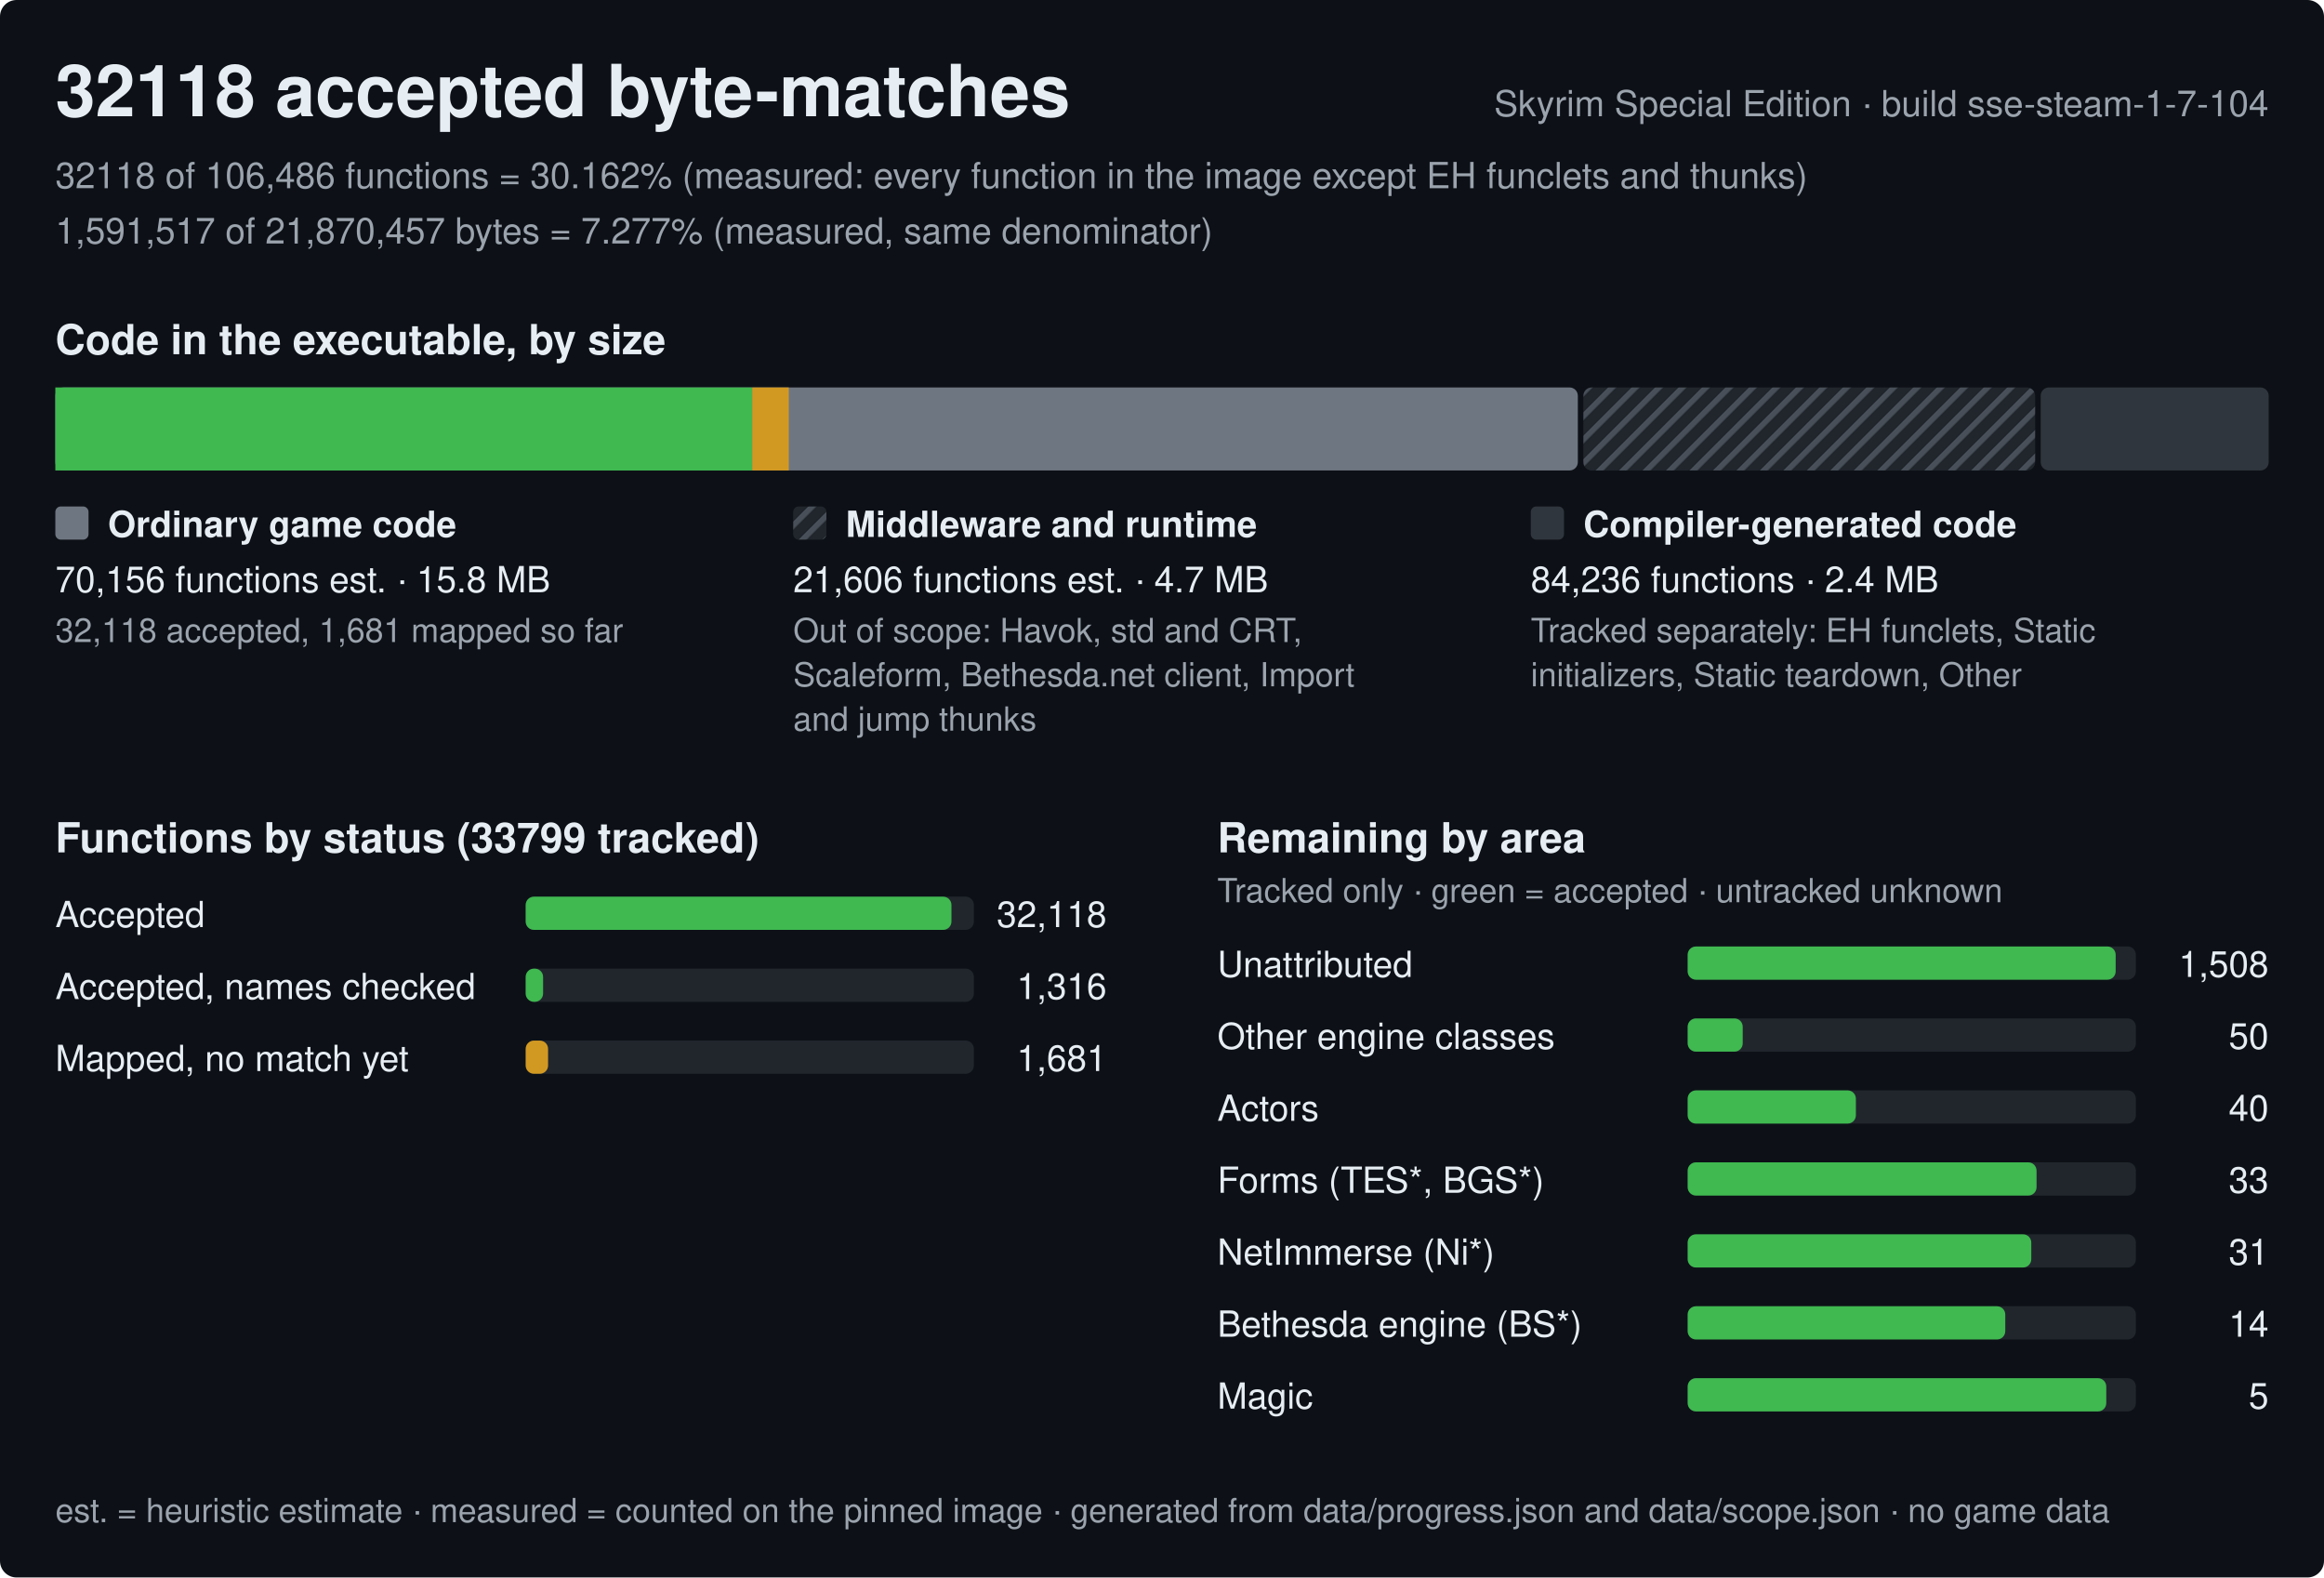
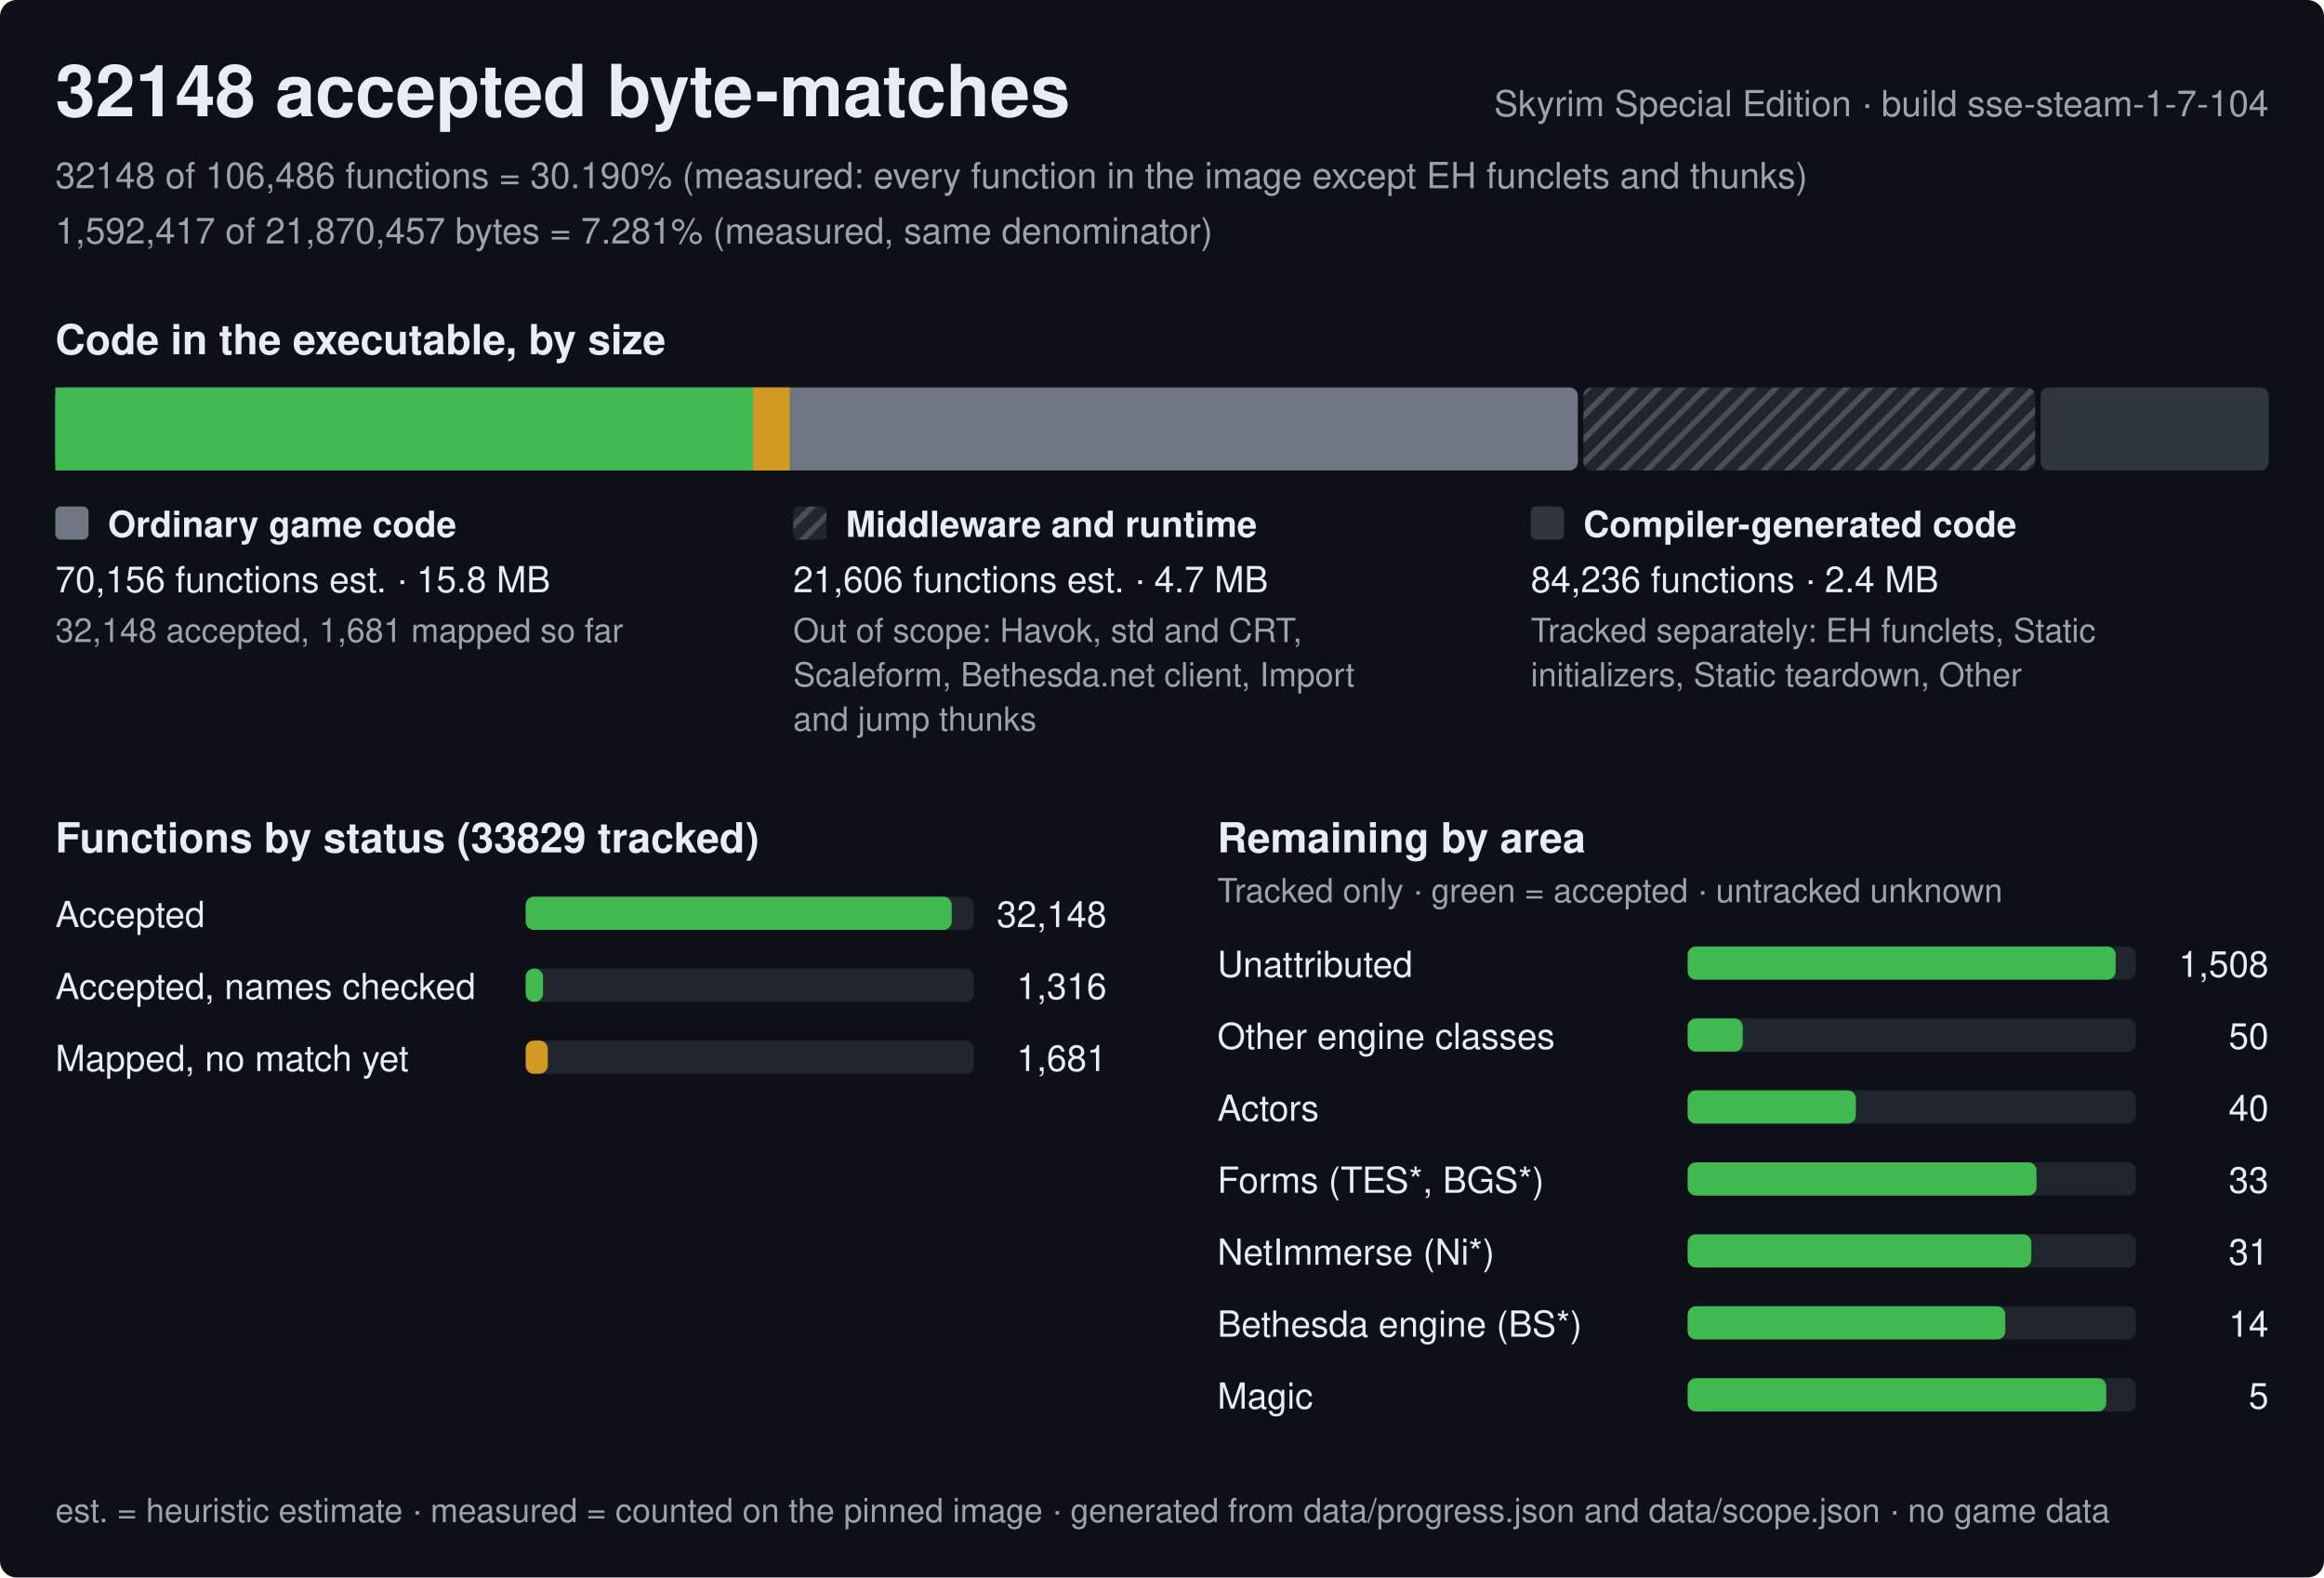
<svg xmlns="http://www.w3.org/2000/svg" width="840" height="570" viewBox="0 0 840 570" role="img" aria-label="Progress of the Skyrim Special Edition byte-matching reconstruction, build sse-steam-1-7-104">
  <style>text{font-family:-apple-system,BlinkMacSystemFont,'Segoe UI',Helvetica,Arial,sans-serif;fill:#e6edf3;white-space:pre}.h{font-size:26px;font-weight:600}.st{font-size:15px;font-weight:600}.lb{font-size:13px;font-weight:600}.bl{font-size:12px;font-weight:600;stroke:#0d1117;stroke-width:3px;paint-order:stroke;stroke-linejoin:round}.rl{font-size:13px}.fn{font-size:12px;fill:#9ba3ad}.mu{fill:#9ba3ad}</style>
  <defs>
    <pattern id="hx" width="6" height="6" patternUnits="userSpaceOnUse" patternTransform="rotate(45)">
      <rect width="6" height="6" fill="#21262d" />
      <rect width="2" height="6" fill="#484f58" />
    </pattern>
  </defs>
  <rect width="840" height="570" rx="6" fill="#0d1117" />
-   <text x="20" y="42" class="h">32118 accepted byte-matches</text>
+   <text x="20" y="42" class="h">32148 accepted byte-matches</text>
  <text x="820" y="42" class="rl mu" text-anchor="end">Skyrim Special Edition · build sse-steam-1-7-104</text>
-   <text x="20" y="68" class="rl mu">32118 of 106,486 functions = 30.162% (measured: every function in the image except EH funclets and thunks)</text>
-   <text x="20" y="88" class="rl mu">1,591,517 of 21,870,457 bytes = 7.277% (measured, same denominator)</text>
+   <text x="20" y="68" class="rl mu">32148 of 106,486 functions = 30.190% (measured: every function in the image except EH funclets and thunks)</text>
+   <text x="20" y="88" class="rl mu">1,592,417 of 21,870,457 bytes = 7.281% (measured, same denominator)</text>
  <text x="20" y="128" class="st">Code in the executable, by size</text>
  <rect x="20" y="140" width="550.3" height="30" rx="3" fill="#6e7681" />
-   <rect x="20" y="140" width="251.9" height="30" fill="#3fb950" />
-   <rect x="271.9" y="140" width="13.2" height="30" fill="#d29922" />
+   <rect x="20" y="140" width="252.2" height="30" fill="#3fb950" />
+   <rect x="272.2" y="140" width="13.2" height="30" fill="#d29922" />
  <rect x="572.3" y="140" width="163.3" height="30" rx="3" fill="url(#hx)" />
  <rect x="737.6" y="140" width="82.4" height="30" rx="3" fill="#30363d" />
  <rect x="20" y="183" width="12" height="12" rx="2" fill="#6e7681" />
  <text x="39" y="194" class="lb">Ordinary game code</text>
  <text x="20" y="214" class="rl">70,156 functions est. · 15.8 MB</text>
-   <text x="20" y="232" class="fn">32,118 accepted, 1,681 mapped so far</text>
+   <text x="20" y="232" class="fn">32,148 accepted, 1,681 mapped so far</text>
  <rect x="286.7" y="183" width="12" height="12" rx="2" fill="url(#hx)" />
  <text x="305.7" y="194" class="lb">Middleware and runtime</text>
  <text x="286.7" y="214" class="rl">21,606 functions est. · 4.7 MB</text>
  <text x="286.7" y="232" class="fn">Out of scope: Havok, std and CRT,</text>
  <text x="286.7" y="248" class="fn">Scaleform, Bethesda.net client, Import</text>
  <text x="286.7" y="264" class="fn">and jump thunks</text>
  <rect x="553.3" y="183" width="12" height="12" rx="2" fill="#30363d" />
  <text x="572.3" y="194" class="lb">Compiler-generated code</text>
  <text x="553.3" y="214" class="rl">84,236 functions · 2.4 MB</text>
  <text x="553.3" y="232" class="fn">Tracked separately: EH funclets, Static</text>
  <text x="553.3" y="248" class="fn">initializers, Static teardown, Other</text>
-   <text x="20" y="308" class="st">Functions by status (33799 tracked)</text>
+   <text x="20" y="308" class="st">Functions by status (33829 tracked)</text>
  <text x="20" y="335" class="rl">Accepted</text>
  <rect x="190" y="324" width="162.0" height="12" rx="3" fill="#21262d" />
-   <rect x="190" y="324" width="153.9" height="12" rx="3" fill="#3fb950" />
-   <text x="400.0" y="335" class="rl" text-anchor="end">32,118</text>
+   <rect x="190" y="324" width="154" height="12" rx="3" fill="#3fb950" />
+   <text x="400.0" y="335" class="rl" text-anchor="end">32,148</text>
  <text x="20" y="361" class="rl">Accepted, names checked</text>
  <rect x="190" y="350" width="162.0" height="12" rx="3" fill="#21262d" />
  <rect x="190" y="350" width="6.3" height="12" rx="3" fill="#3fb950" />
  <text x="400.0" y="361" class="rl" text-anchor="end">1,316</text>
  <text x="20" y="387" class="rl">Mapped, no match yet</text>
  <rect x="190" y="376" width="162.0" height="12" rx="3" fill="#21262d" />
-   <rect x="190" y="376" width="8.1" height="12" rx="3" fill="#d29922" />
+   <rect x="190" y="376" width="8" height="12" rx="3" fill="#d29922" />
  <text x="400.0" y="387" class="rl" text-anchor="end">1,681</text>
  <text x="440.0" y="308" class="st">Remaining by area</text>
  <text x="440.0" y="326" class="fn">Tracked only · green = accepted · untracked unknown</text>
  <text x="440.0" y="353" class="rl">Unattributed</text>
  <rect x="610.0" y="342" width="162.0" height="12" rx="3" fill="#21262d" />
  <rect x="610.0" y="342" width="154.7" height="12" rx="3" fill="#3fb950" />
  <text x="820.0" y="353" class="rl" text-anchor="end">1,508</text>
  <text x="440.0" y="379" class="rl">Other engine classes</text>
  <rect x="610.0" y="368" width="162.0" height="12" rx="3" fill="#21262d" />
  <rect x="610.0" y="368" width="19.9" height="12" rx="3" fill="#3fb950" />
  <text x="820.0" y="379" class="rl" text-anchor="end">50</text>
  <text x="440.0" y="405" class="rl">Actors</text>
  <rect x="610.0" y="394" width="162.0" height="12" rx="3" fill="#21262d" />
  <rect x="610.0" y="394" width="60.8" height="12" rx="3" fill="#3fb950" />
  <text x="820.0" y="405" class="rl" text-anchor="end">40</text>
  <text x="440.0" y="431" class="rl">Forms (TES*, BGS*)</text>
  <rect x="610.0" y="420" width="162.0" height="12" rx="3" fill="#21262d" />
  <rect x="610.0" y="420" width="126.1" height="12" rx="3" fill="#3fb950" />
  <text x="820.0" y="431" class="rl" text-anchor="end">33</text>
  <text x="440.0" y="457" class="rl">NetImmerse (Ni*)</text>
  <rect x="610.0" y="446" width="162.0" height="12" rx="3" fill="#21262d" />
  <rect x="610.0" y="446" width="124.2" height="12" rx="3" fill="#3fb950" />
  <text x="820.0" y="457" class="rl" text-anchor="end">31</text>
  <text x="440.0" y="483" class="rl">Bethesda engine (BS*)</text>
  <rect x="610.0" y="472" width="162.0" height="12" rx="3" fill="#21262d" />
  <rect x="610.0" y="472" width="114.8" height="12" rx="3" fill="#3fb950" />
  <text x="820.0" y="483" class="rl" text-anchor="end">14</text>
  <text x="440.0" y="509" class="rl">Magic</text>
  <rect x="610.0" y="498" width="162.0" height="12" rx="3" fill="#21262d" />
  <rect x="610.0" y="498" width="151.3" height="12" rx="3" fill="#3fb950" />
  <text x="820.0" y="509" class="rl" text-anchor="end">5</text>
  <text x="20" y="550" class="fn">est. = heuristic estimate · measured = counted on the pinned image · generated from data/progress.json and data/scope.json · no game data</text>
</svg>
